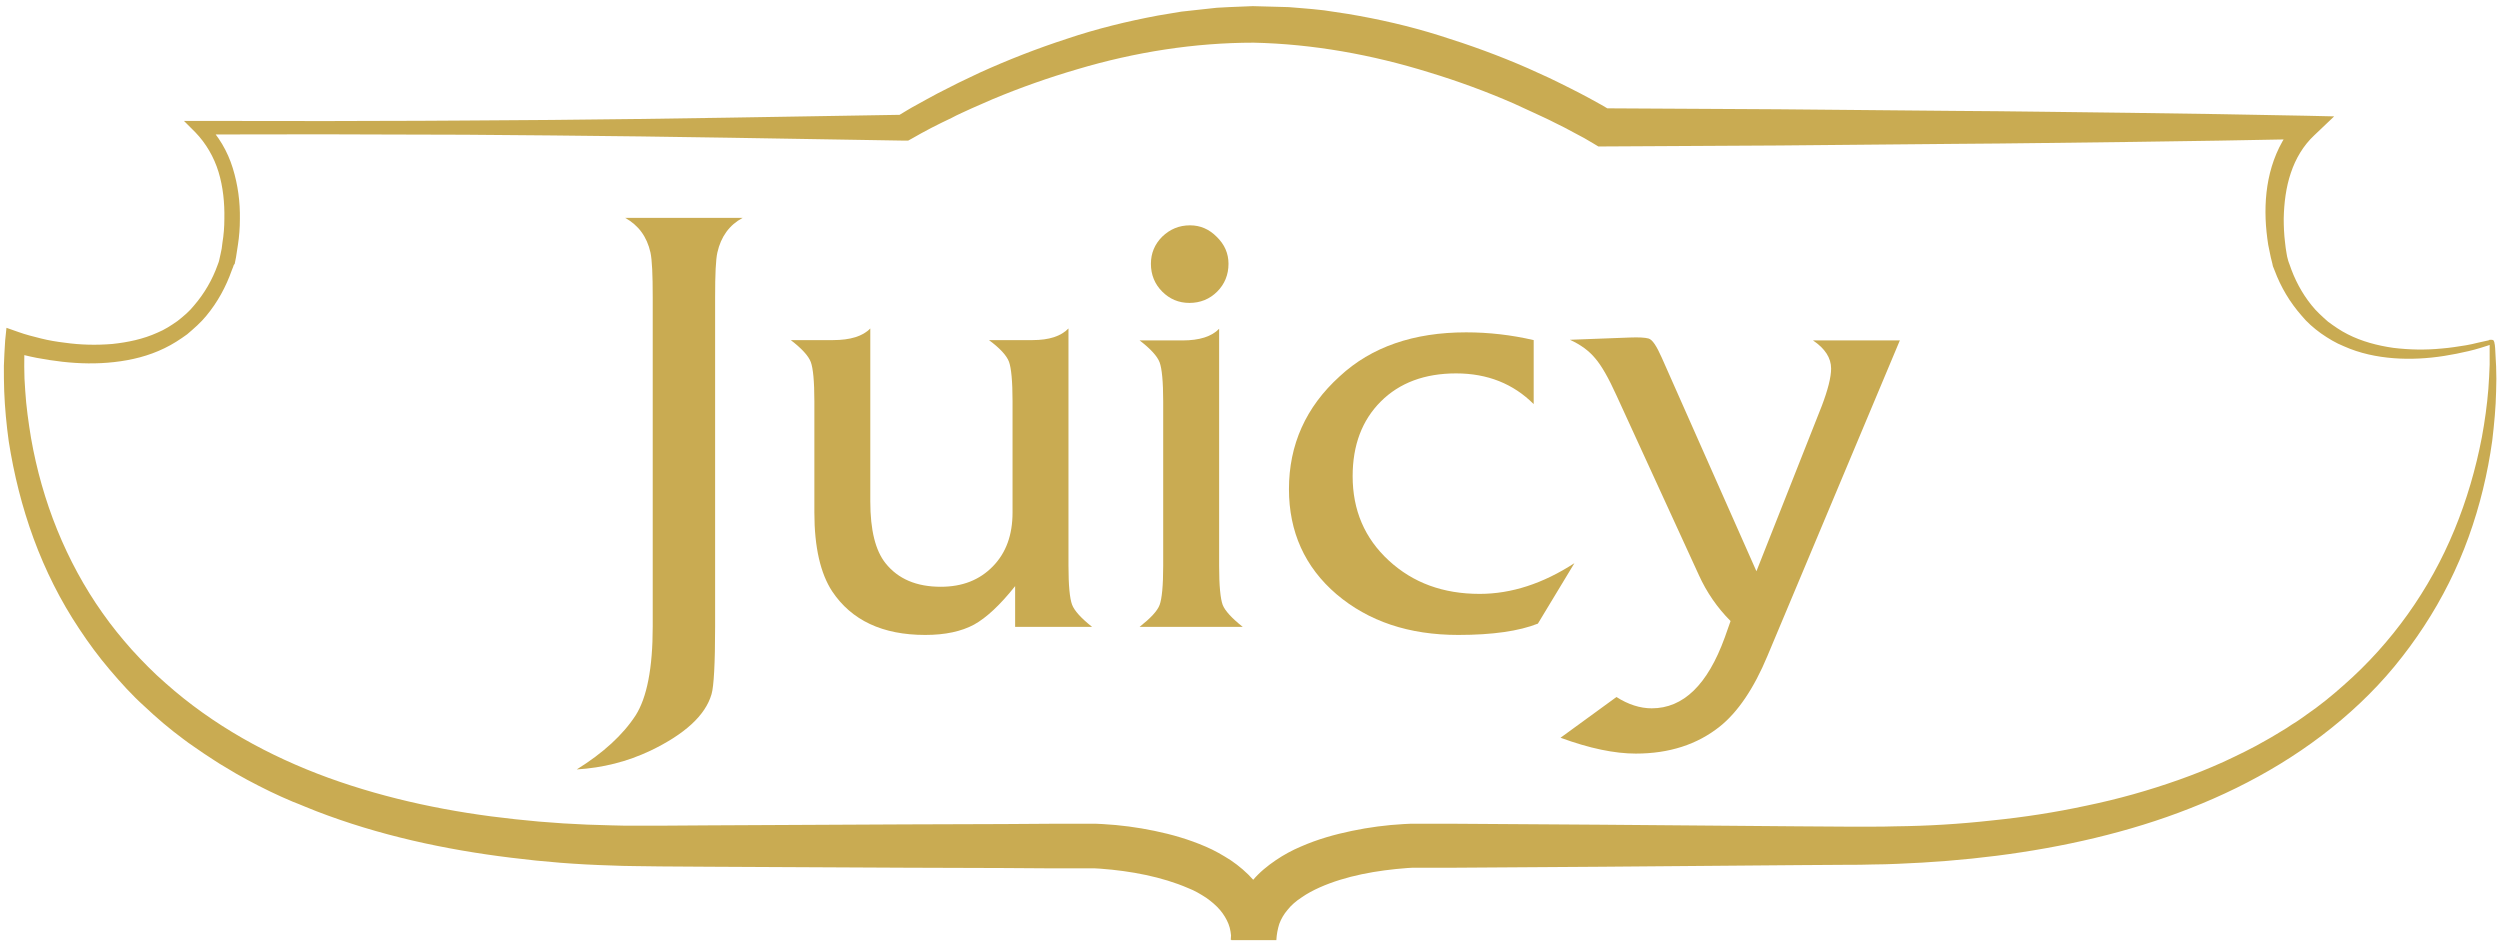
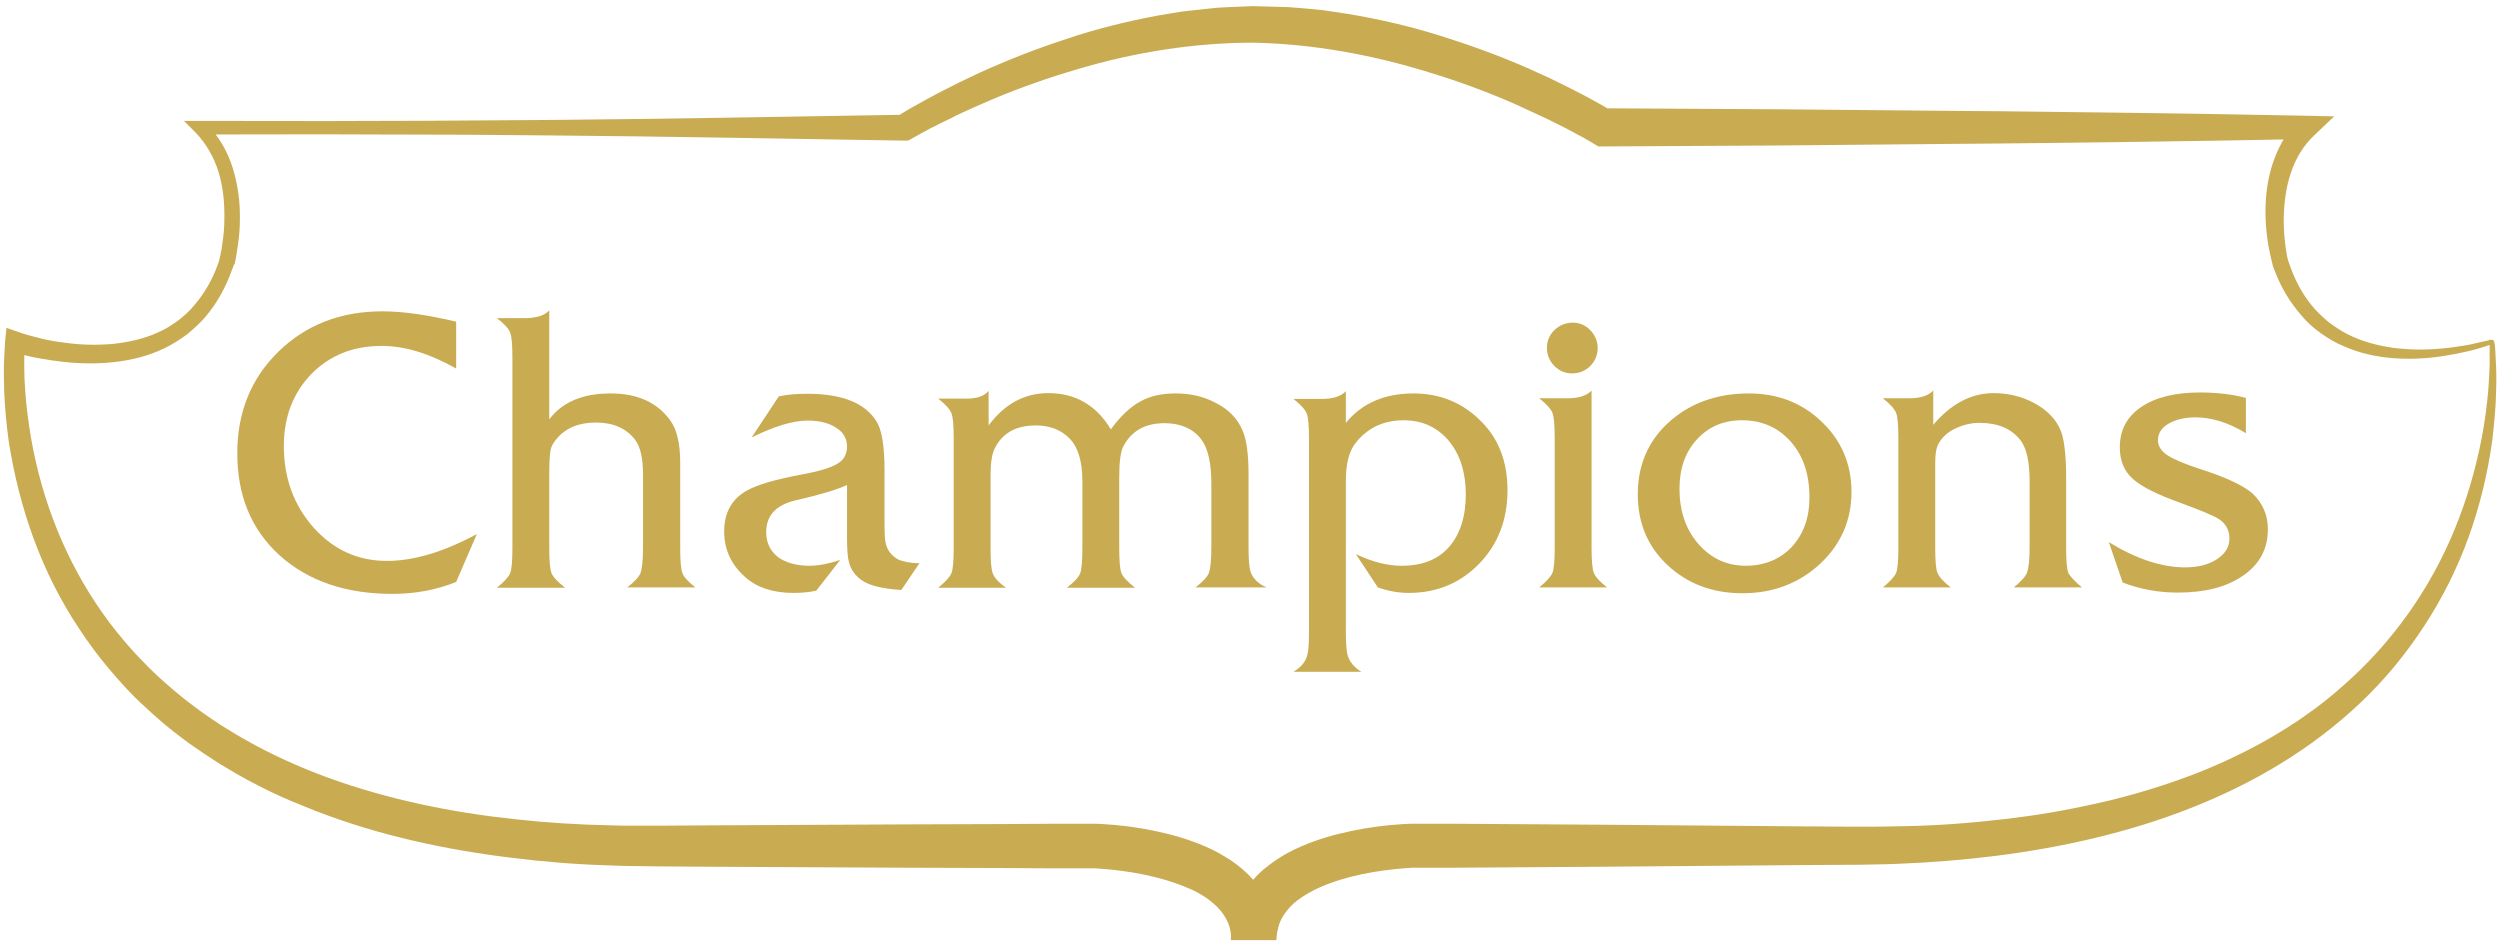
<svg xmlns="http://www.w3.org/2000/svg" version="1.1" id="Ebene_1" x="0px" y="0px" viewBox="0 0 773.3 292.6" style="enable-background:new 0 0 773.3 292.6;" xml:space="preserve">
  <style type="text/css">
	.st0{fill:#C9AB52;}
</style>
  <g>
-     <path class="st0" d="M770.5,106.3c0.1,0.1,0.2,0.1,0.3,0.1c0.2,0,0,0,0,0l-0.2,0.1l-0.5,0.2l-0.9,0.3c-0.6,0.2-1.2,0.4-1.9,0.6   c-1.2,0.4-2.5,0.7-3.7,1c-2.5,0.6-5.1,1.1-7.6,1.5c-5.1,0.8-10.4,1.1-15.6,0.7c-5.2-0.4-10.5-1.5-15.4-3.7c-2.5-1-4.8-2.4-7.1-4   c-2.2-1.6-4.3-3.4-6-5.5c-3.6-4.1-6.4-8.8-8.3-13.9l-0.4-1c-0.1-0.2-0.1-0.2-0.2-0.6l-0.1-0.5c-0.2-0.7-0.3-1.3-0.5-2   c-0.3-1.3-0.5-2.6-0.8-3.9c-0.4-2.6-0.7-5.3-0.8-8c-0.2-5.4,0.3-10.9,1.9-16.2c1.6-5.3,4.4-10.5,8.4-14.6l2.5,6.1l-27.2,0.5   l-27.2,0.4c-18.1,0.2-36.3,0.5-54.4,0.6l-54.4,0.5l-54.4,0.3l-1.6,0l-1.5-0.9c-1.8-1.1-3.9-2.3-5.9-3.3c-2-1.1-4.1-2.2-6.2-3.2   c-2.1-1.1-4.2-2-6.3-3l-6.3-2.9c-8.5-3.7-17.2-6.9-26.1-9.6c-17.7-5.5-36-8.8-54.3-9.2c-18.3,0-36.7,2.9-54.5,8.2   c-8.9,2.6-17.7,5.7-26.3,9.3l-6.4,2.8c-2.1,1-4.3,1.9-6.3,3c-2.1,1-4.2,2-6.3,3.1c-2.1,1.1-4.1,2.2-6,3.3l-1.1,0.6l-1,0l-54.4-0.9   l-27.2-0.4l-27.2-0.3c-18.1-0.2-36.3-0.3-54.4-0.3c-18.1-0.1-36.3,0-54.4,0l1.4-3.5c3.9,3.9,6.7,8.7,8.3,13.9   c1.6,5.2,2.3,10.5,2.2,15.8c0,2.7-0.2,5.3-0.6,7.9c-0.2,1.3-0.4,2.6-0.6,3.9c-0.1,0.7-0.3,1.3-0.4,2L72.3,82   c-0.1,0.3-0.1,0.4-0.2,0.6l-0.4,1c-1.8,5.1-4.4,9.9-7.9,14.1c-1.7,2.1-3.8,3.9-5.9,5.7c-2.2,1.6-4.5,3.1-7,4.3   c-4.9,2.4-10.2,3.7-15.6,4.3c-5.3,0.6-10.7,0.5-16-0.1c-2.6-0.3-5.3-0.7-7.9-1.2c-2.6-0.5-5.1-1.1-7.8-2l4.1-2.6   c-0.2,2.3-0.2,4.8-0.2,7.3c0,2.5,0.1,4.9,0.3,7.4c0.3,4.9,1,9.8,1.8,14.7c1.7,9.7,4.4,19.3,8.1,28.4c3.7,9.1,8.4,17.8,14,25.7   c2.8,4,5.9,7.8,9.1,11.4c3.3,3.6,6.7,7.1,10.4,10.3c14.6,13,32,22.6,50.4,29.3c18.5,6.7,38,10.7,57.7,12.8   c9.9,1.1,19.8,1.7,29.8,1.9c2.5,0.1,5,0.1,7.5,0.1c2.5,0,5,0,7.5,0l15.2-0.1l60.7-0.3l30.4-0.1l15.2-0.1l7.6,0l3.8,0l0.9,0l0.6,0   l0.5,0l2.1,0.1c5.4,0.3,10.7,1,16,2.1c5.3,1.1,10.6,2.6,15.9,4.9c2.6,1.1,5.2,2.6,7.7,4.2c2.5,1.7,4.9,3.7,7.1,6.2   c2.1,2.5,3.9,5.4,5.1,8.6c1.2,3.2,1.7,6.6,1.7,9.8h-13.9c0.1-3.3,0.6-6.6,1.7-9.8c1.2-3.2,3-6.1,5.1-8.6c2.1-2.5,4.6-4.5,7.1-6.2   c2.5-1.7,5.1-3.1,7.7-4.2c5.2-2.3,10.6-3.8,15.9-4.9c5.3-1.1,10.6-1.8,16-2.1l2.1-0.1l0.5,0l0.6,0l0.9,0l3.8,0l7.6,0l15.2,0.1   l30.4,0.2l60.7,0.5l15.2,0.1c2.5,0,5,0,7.5,0c2.5,0,5,0,7.5-0.1c10-0.1,19.9-0.7,29.8-1.8c9.9-1,19.7-2.5,29.4-4.6   c9.7-2,19.3-4.7,28.6-8c2.3-0.8,4.6-1.7,6.9-2.6c2.3-0.9,4.5-1.9,6.8-2.9c4.5-2.1,8.9-4.2,13.2-6.7c2.2-1.2,4.2-2.5,6.4-3.8   c1-0.7,2.1-1.4,3.1-2c1-0.7,2.1-1.4,3-2.1c4.1-2.8,7.9-5.9,11.6-9.2c14.8-13,26.6-29.5,34.2-48c3.8-9.2,6.6-18.8,8.5-28.7   c0.9-4.9,1.6-9.9,2-14.9c0.2-2.5,0.3-5,0.4-7.5c0-1.3,0-2.5,0-3.8l0-1.9l0-0.9l0-0.5C770.2,106.2,770.3,106.4,770.5,106.3z    M771.2,105.2c0.2,0.2,0.4,0.7,0.4,1l0.1,0.5l0.1,1l0.1,1.9c0.1,1.3,0.1,2.5,0.2,3.8c0.1,2.5,0.1,5.1,0,7.6   c-0.1,5.1-0.6,10.2-1.2,15.3c-1.4,10.1-3.8,20.1-7.3,29.8c-3.5,9.7-8.1,18.9-13.8,27.6c-2.8,4.3-5.9,8.5-9.2,12.5   c-3.3,4-6.9,7.8-10.6,11.3c-15.1,14.3-33.3,25-52.5,32.5c-9.6,3.8-19.5,6.8-29.5,9.2c-10,2.4-20.2,4.2-30.4,5.5   c-10.2,1.3-20.4,2.1-30.7,2.5c-2.6,0.1-5.1,0.2-7.7,0.2c-2.6,0.1-5.1,0.1-7.7,0.1l-15.2,0.1l-60.7,0.5l-30.3,0.2l-15.2,0.1l-7.6,0   l-3.8,0l-0.9,0l-0.4,0l-0.4,0l-1.7,0.1c-9.4,0.7-19,2.4-27.1,6c-2,0.9-3.9,1.9-5.6,3.1c-1.7,1.1-3.2,2.4-4.3,3.8   c-1.2,1.4-2,2.8-2.6,4.4c-0.5,1.6-0.8,3.2-0.9,5h-13.9c-0.1-1.8-0.3-3.5-0.9-5c-0.6-1.5-1.5-3-2.6-4.3c-1.2-1.4-2.6-2.6-4.3-3.8   c-1.7-1.1-3.5-2.2-5.6-3c-8.1-3.5-17.7-5.3-27.1-6l-1.7-0.1l-0.4,0l-0.4,0l-0.9,0l-3.8,0l-7.6,0l-15.2-0.1l-30.3-0.1l-60.7-0.3   l-15.2-0.1c-2.5,0-5.1-0.1-7.7-0.1c-2.6,0-5.1-0.1-7.7-0.2c-10.3-0.3-20.5-1.1-30.8-2.4c-20.4-2.5-40.8-6.9-60.2-14.4   c-2.4-0.9-4.8-2-7.2-2.9c-2.4-1-4.8-2.1-7.1-3.2c-4.7-2.3-9.3-4.7-13.8-7.5c-2.3-1.3-4.4-2.8-6.6-4.2c-1.1-0.7-2.1-1.5-3.2-2.2   c-1.1-0.7-2.1-1.5-3.2-2.3c-4.2-3.1-8.2-6.5-12-10.1c-3.9-3.5-7.4-7.4-10.8-11.4c-3.4-4-6.5-8.2-9.4-12.6   c-5.8-8.7-10.5-18.1-14.1-27.9c-3.6-9.8-6.1-19.9-7.7-30.1c-0.7-5.1-1.2-10.3-1.4-15.5c-0.1-2.6-0.1-5.2-0.1-7.8   c0.1-2.6,0.2-5.1,0.4-7.9l0.4-3.9l3.7,1.3c2.2,0.8,4.6,1.4,7,2c2.4,0.6,4.8,1,7.3,1.3c4.9,0.7,9.8,0.8,14.7,0.4   c4.8-0.5,9.6-1.5,14-3.5c2.2-0.9,4.2-2.2,6.2-3.6c1.9-1.5,3.7-3,5.2-4.9c3.1-3.6,5.6-7.9,7.2-12.4l0.3-0.8c0-0.1,0.1-0.3,0.1-0.3   l0.1-0.4c0.1-0.6,0.3-1.2,0.4-1.8c0.3-1.2,0.5-2.4,0.6-3.6c0.4-2.4,0.6-4.9,0.6-7.4c0.1-4.9-0.4-9.9-1.8-14.5   c-1.4-4.6-3.9-8.9-7.2-12.3l-3.5-3.5l4.9,0c18.1,0,36.3,0.1,54.4,0c18.1,0,36.3-0.2,54.4-0.3l27.2-0.3l27.2-0.4l54.4-0.9l-2.1,0.6   c2.2-1.3,4.2-2.6,6.3-3.7c2.1-1.2,4.2-2.3,6.4-3.5c2.1-1.1,4.3-2.2,6.5-3.3l6.5-3.1c8.8-4,17.8-7.5,27-10.5   c9.2-3.1,18.6-5.4,28.2-7.2l7.2-1.2c2.4-0.3,4.9-0.5,7.3-0.8l3.7-0.4l3.7-0.2l7.4-0.3l7.4,0.2l3.7,0.1l3.7,0.3   c2.4,0.2,4.9,0.4,7.3,0.7l7.3,1.1c9.6,1.6,19.2,3.8,28.4,6.7c9.3,2.9,18.4,6.2,27.3,10.1l6.6,3c2.2,1.1,4.4,2.1,6.5,3.2   c2.2,1.1,4.3,2.2,6.5,3.4c2.2,1.2,4.2,2.3,6.5,3.7l-3-0.9l54.4,0.3l54.4,0.5c18.1,0.1,36.3,0.4,54.4,0.6l27.2,0.4l27.2,0.5l8.7,0.2   l-6.2,5.9c-3.3,3.1-5.7,7.1-7.2,11.6c-1.5,4.4-2.1,9.3-2.2,14.1c0,2.4,0.1,4.9,0.4,7.3c0.1,1.2,0.3,2.4,0.5,3.6   c0.1,0.6,0.2,1.2,0.4,1.8l0.1,0.4c0,0,0.1,0.2,0.1,0.3l0.3,0.8c1.5,4.5,3.8,8.9,6.8,12.6c1.5,1.9,3.3,3.5,5.1,5.1   c1.9,1.4,3.9,2.8,6.1,3.9c4.3,2.2,9.2,3.5,14.1,4.2c4.9,0.6,10,0.7,15,0.2c2.5-0.2,5-0.6,7.5-1c1.2-0.2,2.5-0.5,3.7-0.8   c0.6-0.1,1.2-0.3,1.8-0.4l0.9-0.2l0.5-0.1l0.2-0.1c0.1,0,0,0,0.2-0.1C770.8,105.1,771,105.1,771.2,105.2z" />
+     <path class="st0" d="M770.5,106.3c0.1,0.1,0.2,0.1,0.3,0.1c0.2,0,0,0,0,0l-0.2,0.1l-0.5,0.2l-0.9,0.3c-0.6,0.2-1.2,0.4-1.9,0.6   c-1.2,0.4-2.5,0.7-3.7,1c-2.5,0.6-5.1,1.1-7.6,1.5c-5.1,0.8-10.4,1.1-15.6,0.7c-5.2-0.4-10.5-1.5-15.4-3.7c-2.5-1-4.8-2.4-7.1-4   c-2.2-1.6-4.3-3.4-6-5.5c-3.6-4.1-6.4-8.8-8.3-13.9l-0.4-1c-0.1-0.2-0.1-0.2-0.2-0.6l-0.1-0.5c-0.2-0.7-0.3-1.3-0.5-2   c-0.3-1.3-0.5-2.6-0.8-3.9c-0.4-2.6-0.7-5.3-0.8-8c-0.2-5.4,0.3-10.9,1.9-16.2c1.6-5.3,4.4-10.5,8.4-14.6l2.5,6.1l-27.2,0.5   l-27.2,0.4c-18.1,0.2-36.3,0.5-54.4,0.6L550.4,45L496,45.3h-1.6l-1.5-0.9c-1.8-1.1-3.9-2.3-5.9-3.3c-2-1.1-4.1-2.2-6.2-3.2   c-2.1-1.1-4.2-2-6.3-3l-6.3-2.9c-8.5-3.7-17.2-6.9-26.1-9.6c-17.7-5.5-36-8.8-54.3-9.2c-18.3,0-36.7,2.9-54.5,8.2   c-8.9,2.6-17.7,5.7-26.3,9.3l-6.4,2.8c-2.1,1-4.3,1.9-6.3,3c-2.1,1-4.2,2-6.3,3.1c-2.1,1.1-4.1,2.2-6,3.3l-1.1,0.6h-1l-54.4-0.9   l-27.2-0.4l-27.2-0.3c-18.1-0.2-36.3-0.3-54.4-0.3c-18.1-0.1-36.3,0-54.4,0l1.4-3.5C67.6,42,70.4,46.8,72,52   c1.6,5.2,2.3,10.5,2.2,15.8c0,2.7-0.2,5.3-0.6,7.9c-0.2,1.3-0.4,2.6-0.6,3.9c-0.1,0.7-0.3,1.3-0.4,2L72.3,82   c-0.1,0.3-0.1,0.4-0.2,0.6l-0.4,1c-1.8,5.1-4.4,9.9-7.9,14.1c-1.7,2.1-3.8,3.9-5.9,5.7c-2.2,1.6-4.5,3.1-7,4.3   c-4.9,2.4-10.2,3.7-15.6,4.3c-5.3,0.6-10.7,0.5-16-0.1c-2.6-0.3-5.3-0.7-7.9-1.2s-5.1-1.1-7.8-2l4.1-2.6c-0.2,2.3-0.2,4.8-0.2,7.3   s0.1,4.9,0.3,7.4c0.3,4.9,1,9.8,1.8,14.7c1.7,9.7,4.4,19.3,8.1,28.4c3.7,9.1,8.4,17.8,14,25.7c2.8,4,5.9,7.8,9.1,11.4   c3.3,3.6,6.7,7.1,10.4,10.3c14.6,13,32,22.6,50.4,29.3c18.5,6.7,38,10.7,57.7,12.8c9.9,1.1,19.8,1.7,29.8,1.9   c2.5,0.1,5,0.1,7.5,0.1s5,0,7.5,0l15.2-0.1L280,255l30.4-0.1l15.2-0.1h7.6h3.8h0.9h0.6h0.5l2.1,0.1c5.4,0.3,10.7,1,16,2.1   c5.3,1.1,10.6,2.6,15.9,4.9c2.6,1.1,5.2,2.6,7.7,4.2c2.5,1.7,4.9,3.7,7.1,6.2c2.1,2.5,3.9,5.4,5.1,8.6s1.7,6.6,1.7,9.8h-13.9   c0.1-3.3,0.6-6.6,1.7-9.8c1.2-3.2,3-6.1,5.1-8.6s4.6-4.5,7.1-6.2s5.1-3.1,7.7-4.2c5.2-2.3,10.6-3.8,15.9-4.9   c5.3-1.1,10.6-1.8,16-2.1l2.1-0.1h0.5h0.6h0.9h3.8h7.6l15.2,0.1l30.4,0.2l60.7,0.5l15.2,0.1c2.5,0,5,0,7.5,0s5,0,7.5-0.1   c10-0.1,19.9-0.7,29.8-1.8c9.9-1,19.7-2.5,29.4-4.6c9.7-2,19.3-4.7,28.6-8c2.3-0.8,4.6-1.7,6.9-2.6c2.3-0.9,4.5-1.9,6.8-2.9   c4.5-2.1,8.9-4.2,13.2-6.7c2.2-1.2,4.2-2.5,6.4-3.8c1-0.7,2.1-1.4,3.1-2c1-0.7,2.1-1.4,3-2.1c4.1-2.8,7.9-5.9,11.6-9.2   c14.8-13,26.6-29.5,34.2-48c3.8-9.2,6.6-18.8,8.5-28.7c0.9-4.9,1.6-9.9,2-14.9c0.2-2.5,0.3-5,0.4-7.5c0-1.3,0-2.5,0-3.8v-1.9v-0.9   v-0.5C770.2,106.2,770.3,106.4,770.5,106.3z M771.2,105.2c0.2,0.2,0.4,0.7,0.4,1l0.1,0.5l0.1,1l0.1,1.9c0.1,1.3,0.1,2.5,0.2,3.8   c0.1,2.5,0.1,5.1,0,7.6c-0.1,5.1-0.6,10.2-1.2,15.3c-1.4,10.1-3.8,20.1-7.3,29.8s-8.1,18.9-13.8,27.6c-2.8,4.3-5.9,8.5-9.2,12.5   s-6.9,7.8-10.6,11.3c-15.1,14.3-33.3,25-52.5,32.5c-9.6,3.8-19.5,6.8-29.5,9.2s-20.2,4.2-30.4,5.5s-20.4,2.1-30.7,2.5   c-2.6,0.1-5.1,0.2-7.7,0.2c-2.6,0.1-5.1,0.1-7.7,0.1l-15.2,0.1l-60.7,0.5l-30.3,0.2l-15.2,0.1h-7.6h-3.8h-0.9h-0.4H437l-1.7,0.1   c-9.4,0.7-19,2.4-27.1,6c-2,0.9-3.9,1.9-5.6,3.1c-1.7,1.1-3.2,2.4-4.3,3.8c-1.2,1.4-2,2.8-2.6,4.4c-0.5,1.6-0.8,3.2-0.9,5h-13.9   c-0.1-1.8-0.3-3.5-0.9-5s-1.5-3-2.6-4.3c-1.2-1.4-2.6-2.6-4.3-3.8c-1.7-1.1-3.5-2.2-5.6-3c-8.1-3.5-17.7-5.3-27.1-6l-1.7-0.1h-0.4   h-0.4H337h-3.8h-7.6l-15.2-0.1l-30.3-0.1l-60.7-0.3l-15.2-0.1c-2.5,0-5.1-0.1-7.7-0.1c-2.6,0-5.1-0.1-7.7-0.2   c-10.3-0.3-20.5-1.1-30.8-2.4c-20.4-2.5-40.8-6.9-60.2-14.4c-2.4-0.9-4.8-2-7.2-2.9c-2.4-1-4.8-2.1-7.1-3.2   c-4.7-2.3-9.3-4.7-13.8-7.5c-2.3-1.3-4.4-2.8-6.6-4.2c-1.1-0.7-2.1-1.5-3.2-2.2c-1.1-0.7-2.1-1.5-3.2-2.3c-4.2-3.1-8.2-6.5-12-10.1   c-3.9-3.5-7.4-7.4-10.8-11.4s-6.5-8.2-9.4-12.6c-5.8-8.7-10.5-18.1-14.1-27.9c-3.6-9.8-6.1-19.9-7.7-30.1   C2,131.4,1.5,126.2,1.3,121c-0.1-2.6-0.1-5.2-0.1-7.8c0.1-2.6,0.2-5.1,0.4-7.9l0.4-3.9l3.7,1.3c2.2,0.8,4.6,1.4,7,2s4.8,1,7.3,1.3   c4.9,0.7,9.8,0.8,14.7,0.4c4.8-0.5,9.6-1.5,14-3.5c2.2-0.9,4.2-2.2,6.2-3.6c1.9-1.5,3.7-3,5.2-4.9c3.1-3.6,5.6-7.9,7.2-12.4   l0.3-0.8c0-0.1,0.1-0.3,0.1-0.3l0.1-0.4c0.1-0.6,0.3-1.2,0.4-1.8c0.3-1.2,0.5-2.4,0.6-3.6c0.4-2.4,0.6-4.9,0.6-7.4   c0.1-4.9-0.4-9.9-1.8-14.5s-3.9-8.9-7.2-12.3l-3.5-3.5h4.9c18.1,0,36.3,0.1,54.4,0c18.1,0,36.3-0.2,54.4-0.3l27.2-0.3l27.2-0.4   l54.4-0.9l-2.1,0.6c2.2-1.3,4.2-2.6,6.3-3.7c2.1-1.2,4.2-2.3,6.4-3.5c2.1-1.1,4.3-2.2,6.5-3.3l6.5-3.1c8.8-4,17.8-7.5,27-10.5   c9.2-3.1,18.6-5.4,28.2-7.2l7.2-1.2c2.4-0.3,4.9-0.5,7.3-0.8l3.7-0.4l3.7-0.2l7.4-0.3l7.4,0.2l3.7,0.1l3.7,0.3   c2.4,0.2,4.9,0.4,7.3,0.7l7.3,1.1c9.6,1.6,19.2,3.8,28.4,6.7c9.3,2.9,18.4,6.2,27.3,10.1l6.6,3c2.2,1.1,4.4,2.1,6.5,3.2   c2.2,1.1,4.3,2.2,6.5,3.4c2.2,1.2,4.2,2.3,6.5,3.7l-3-0.9l54.4,0.3l54.4,0.5c18.1,0.1,36.3,0.4,54.4,0.6l27.2,0.4l27.2,0.5L722,36   l-6.2,5.9c-3.3,3.1-5.7,7.1-7.2,11.6c-1.5,4.4-2.1,9.3-2.2,14.1c0,2.4,0.1,4.9,0.4,7.3c0.1,1.2,0.3,2.4,0.5,3.6   c0.1,0.6,0.2,1.2,0.4,1.8l0.1,0.4c0,0,0.1,0.2,0.1,0.3l0.3,0.8c1.5,4.5,3.8,8.9,6.8,12.6c1.5,1.9,3.3,3.5,5.1,5.1   c1.9,1.4,3.9,2.8,6.1,3.9c4.3,2.2,9.2,3.5,14.1,4.2c4.9,0.6,10,0.7,15,0.2c2.5-0.2,5-0.6,7.5-1c1.2-0.2,2.5-0.5,3.7-0.8   c0.6-0.1,1.2-0.3,1.8-0.4l0.9-0.2l0.5-0.1l0.2-0.1c0.1,0,0,0,0.2-0.1C770.8,105.1,771,105.1,771.2,105.2z" />
  </g>
  <g>
-     <path class="st0" d="M229.7,67.4c-4.1,2.2-6.7,5.8-7.8,10.7c-0.5,2.2-0.7,6.8-0.7,13.8v101.9c0,11.5-0.4,18.5-1.1,20.9   c-1.9,6.6-8.3,12.4-18.9,17.5c-7.2,3.4-14.7,5.3-22.8,5.8c8.2-5.1,14.3-10.7,18.2-16.7c3.5-5.5,5.3-14.6,5.3-27.5V91.9   c0-6.9-0.2-11.5-0.7-13.8c-1.1-4.9-3.7-8.4-7.8-10.7H229.7z" />
-     <path class="st0" d="M337.8,193.9h-23.8v-12.6c-4.6,5.8-8.9,9.8-12.7,11.9c-3.9,2.1-8.9,3.2-15.1,3.2c-13.2,0-22.8-4.5-28.8-13.5   c-3.6-5.5-5.5-13.6-5.5-24.4v-34.4c0-6.2-0.4-10.2-1.1-12.1c-0.7-1.9-2.8-4.2-6.2-6.8h13.1c5.3,0,9.2-1.2,11.5-3.6v53.5   c0,8.9,1.6,15.2,4.7,19.1c3.9,4.9,9.6,7.3,17.1,7.3c6.7,0,12-2.1,16.1-6.3c4.1-4.2,6.1-9.7,6.1-16.7v-34.4c0-6.2-0.4-10.3-1.1-12.2   c-0.7-1.9-2.8-4.2-6.2-6.7h13.5c5.1,0,8.8-1.2,11.1-3.6v73.3c0,6.2,0.4,10.2,1.1,12.1C332.3,188.9,334.4,191.2,337.8,193.9z" />
-     <path class="st0" d="M384.4,193.9h-31.9c3.4-2.7,5.5-4.9,6.2-6.8c0.7-1.9,1.1-5.9,1.1-12.1v-50.8c0-6.2-0.4-10.2-1.1-12.1   c-0.7-1.9-2.8-4.2-6.2-6.8h13.3c5.2,0,9-1.2,11.3-3.6v73.3c0,6.2,0.4,10.2,1.1,12.1C378.9,188.9,381,191.2,384.4,193.9z M380,81.6   c0,3.4-1.2,6.3-3.5,8.6c-2.3,2.3-5.2,3.5-8.6,3.5c-3.3,0-6.1-1.2-8.4-3.5c-2.3-2.3-3.5-5.2-3.5-8.6c0-3.3,1.2-6.1,3.5-8.4   c2.4-2.3,5.2-3.5,8.6-3.5c3.2,0,5.9,1.2,8.2,3.5C378.8,75.6,380,78.4,380,81.6z" />
-     <path class="st0" d="M487,174.2l-11.3,18.7c-5.8,2.3-14,3.5-24.6,3.5c-15.3,0-27.8-4.2-37.7-12.6c-9.8-8.4-14.7-19.3-14.7-32.5   c0-13.7,5.2-25.4,15.7-34.9c9.8-9.1,22.9-13.6,39.1-13.6c7,0,14,0.8,20.9,2.4v19.8c-6.3-6.3-14.3-9.5-24-9.5   c-9.7,0-17.5,2.9-23.3,8.7c-5.8,5.8-8.7,13.5-8.7,23.1c0,10.5,3.7,19.2,11.2,26.1c7.5,6.9,16.8,10.3,28.1,10.3   C467.5,183.7,477.3,180.5,487,174.2z" />
-     <path class="st0" d="M587.7,105.2l-41,97.7c-4.2,10.1-9.2,17.4-14.7,21.8c-7,5.6-15.7,8.4-26,8.4c-6.6,0-14.3-1.6-23.3-4.9   l17.3-12.6c3.6,2.3,7.3,3.5,10.9,3.5c9.8,0,17.3-7.3,22.6-21.9l1.8-5.1c-4.1-4.1-7.4-8.9-9.8-14.2l-25.5-55.6   c-2.4-5.3-4.6-9.2-6.6-11.5c-1.9-2.3-4.5-4.2-7.8-5.7l18.6-0.7c2.7-0.1,4.6,0,5.7,0.3c1.2,0.3,2.5,2.3,4.1,5.9l29.3,66.1l20.2-51.1   c1.9-5,2.9-8.9,2.9-11.6c0-3.3-1.9-6.2-5.6-8.7H587.7z" />
+     <path class="st0" d="M147.5,165.2l-6.4,14.8c-6.2,2.5-12.7,3.7-19.7,3.7c-14.5,0-26.1-4-34.9-11.9c-8.8-8-13.1-18.5-13.1-31.6   c0-12.6,4.2-23.1,12.7-31.4c8.5-8.3,19.2-12.5,32.2-12.5c6.3,0,13.9,1.1,22.8,3.2V114c-8.1-4.6-15.8-7-23-7   c-8.9,0-16.1,2.9-21.8,8.7c-5.6,5.8-8.5,13.2-8.5,22.3c0,9.9,3.1,18.3,9.2,25.2c6.2,6.9,13.7,10.3,22.7,10.3   C127.9,173.5,137.1,170.8,147.5,165.2z" />
+     <path class="st0" d="M215.1,181.7h-21.1c2.2-1.7,3.6-3.2,4.1-4.4c0.5-1.3,0.8-4,0.8-8v-22.4c0-5.1-0.8-8.7-2.4-10.8   c-2.7-3.6-6.8-5.4-12.2-5.4c-5.3,0-9.3,1.7-12.1,5c-1,1.2-1.7,2.4-1.9,3.5c-0.2,1.2-0.4,3.5-0.4,6.9v23.2c0,4.1,0.2,6.7,0.7,8   c0.5,1.2,1.9,2.7,4.2,4.5h-21.1c2.2-1.8,3.6-3.3,4.1-4.5c0.5-1.2,0.7-3.9,0.7-8v-58.4c0-4.2-0.2-6.8-0.7-8   c-0.4-1.2-1.8-2.7-4.1-4.5h8.8c3.4,0,5.9-0.8,7.4-2.4v33.7c4.1-5.4,10.4-8,19-8c8.3,0,14.4,2.8,18.4,8.3c2.1,2.9,3.1,7.2,3.1,13.1   v26.3c0,4,0.2,6.6,0.7,7.9C211.5,178.4,212.8,179.9,215.1,181.7z" />
+     <path class="st0" d="M284.4,174.2l-5.6,8.3c-5.7-0.4-9.6-1.3-11.9-2.8c-2.3-1.5-3.7-3.4-4.3-5.8c-0.4-1.4-0.6-4-0.6-7.6V150   c-2.9,1.4-8.2,3-16,4.8c-6,1.4-9,4.7-9,9.8c0,3.2,1.2,5.7,3.5,7.6c2.4,1.8,5.7,2.8,9.9,2.8c2.7,0,5.9-0.6,9.5-1.8l-7.4,9.5   c-2.2,0.5-4.6,0.7-7,0.7c-6.3,0-11.3-1.6-15-4.9c-4.3-3.8-6.5-8.5-6.5-14.1c0-5.9,2.4-10.1,7.1-12.7c3.2-1.8,8.8-3.4,16.7-4.9   c5.6-1,9.4-2.2,11.3-3.4c2-1.2,2.9-3,2.9-5.3c0-2.4-1.1-4.4-3.4-5.8c-2.2-1.5-5.2-2.2-8.8-2.2c-4.5,0-10.2,1.7-17.3,5.2l8.4-12.7   c2.8-0.6,5.7-0.8,8.8-0.8c10.7,0,17.8,2.8,21.4,8.5c1.7,2.7,2.5,7.8,2.5,15.1v16.3c0,3.4,0.1,5.5,0.4,6.5c0.5,2,1.7,3.6,3.7,4.8   C279.2,173.7,281.5,174.2,284.4,174.2z" />
+     <path class="st0" d="M391.8,181.7h-22c2.2-1.7,3.6-3.2,4.1-4.4c0.5-1.3,0.8-4,0.8-8.1v-19.6c0-6.5-1.1-11.1-3.2-13.8   c-2.6-3.3-6.4-4.9-11.3-4.9c-6,0-10.2,2.4-12.7,7.1c-0.9,1.7-1.3,4.9-1.3,9.6v21.7c0,4.1,0.2,6.8,0.7,8c0.5,1.2,1.9,2.7,4.2,4.5   H330c2.2-1.7,3.6-3.2,4.1-4.4c0.5-1.3,0.7-4,0.7-8v-20.6c0-6-1.3-10.4-3.9-13.1c-2.6-2.7-6.1-4.1-10.5-4.1   c-6.2,0-10.4,2.4-12.7,7.1c-0.9,1.8-1.3,4.5-1.3,8.3v22.4c0,4.1,0.2,6.8,0.7,8c0.5,1.3,1.8,2.8,4.1,4.4h-21   c2.2-1.8,3.6-3.3,4.1-4.5c0.5-1.2,0.7-3.9,0.7-8v-33.5c0-4.1-0.2-6.7-0.7-8c-0.5-1.2-1.8-2.7-4.1-4.5h8.8c3.2,0,5.5-0.8,6.8-2.4   v10.7c4.9-6.6,11-10,18.5-10c8.3,0,14.8,3.7,19.3,11.2c3-4.1,6.1-7,9.1-8.6c3-1.7,6.6-2.5,10.9-2.5c4.6,0,8.6,0.9,12.2,2.8   c4.1,2,7,4.9,8.6,8.8c1.2,2.8,1.8,7.3,1.8,13.4v22.7c0,3.7,0.2,6.2,0.6,7.4C387.5,178.9,389.2,180.6,391.8,181.7z" />
+     <path class="st0" d="M466.3,151.6c0,9.1-2.9,16.7-8.7,22.7c-5.8,6-13.1,9.1-21.8,9.1c-3.3,0-6.5-0.6-9.6-1.7l-6.8-10.3   c5,2.4,9.7,3.6,14.2,3.6c6.3,0,11.2-1.9,14.6-5.8c3.4-3.9,5.2-9.3,5.2-16.3c0-6.8-1.8-12.4-5.3-16.6c-3.6-4.2-8.2-6.3-13.9-6.3   c-6.2,0-11.1,2.3-14.8,6.9c-2.1,2.6-3.1,6.5-3.1,11.8v46.8c0,3.5,0.2,5.8,0.5,7c0.6,2.2,2,3.9,4.3,5.3h-21c2.3-1.4,3.8-3.1,4.3-5.3   c0.3-1,0.5-3.4,0.5-7v-59.6c0-4.1-0.2-6.7-0.7-8c-0.5-1.2-1.8-2.7-4.1-4.5h8.8c3.4,0,5.9-0.8,7.4-2.4v9.8c5-6.1,12-9.1,20.9-9.1   c8.3,0,15.4,2.9,21.1,8.8C463.6,135.8,466.3,142.9,466.3,151.6z" />
+     <path class="st0" d="M497.1,181.7h-21c2.2-1.8,3.6-3.3,4.1-4.5c0.5-1.2,0.7-3.9,0.7-8v-33.5c0-4.1-0.2-6.7-0.7-8   c-0.5-1.2-1.8-2.7-4.1-4.5h8.8c3.4,0,5.9-0.8,7.4-2.4v48.4c0,4.1,0.2,6.7,0.7,8C493.5,178.4,494.8,179.9,497.1,181.7z M494.2,107.6   c0,2.2-0.8,4.1-2.3,5.6c-1.5,1.5-3.4,2.3-5.6,2.3c-2.2,0-4-0.8-5.5-2.3c-1.5-1.5-2.3-3.4-2.3-5.6c0-2.2,0.8-4,2.3-5.5   c1.6-1.5,3.5-2.3,5.7-2.3c2.1,0,3.9,0.8,5.4,2.3C493.4,103.7,494.2,105.6,494.2,107.6z" />
+     <path class="st0" d="M572.7,152.1c0,8.8-3.2,16.2-9.7,22.3c-6.5,6-14.5,9.1-24,9.1c-9.3,0-17-2.9-23.2-8.7   c-6.2-5.8-9.2-13.1-9.2-21.9c0-10.1,4-18.2,11.9-24.2c6.1-4.6,13.6-7,22.4-7c8.7,0,16,2.7,22,8.2   C569.4,135.8,572.7,143.3,572.7,152.1z M559.7,153.9c0-7.2-1.9-12.9-5.8-17.3s-8.9-6.6-15.1-6.6c-5.7,0-10.3,2-13.9,5.9   c-3.6,3.9-5.4,9-5.4,15.3c0,6.8,1.9,12.5,5.8,17c3.9,4.5,8.8,6.8,14.7,6.8c5.8,0,10.6-2,14.2-5.8   C557.9,165.2,559.7,160.1,559.7,153.9z" />
+     <path class="st0" d="M644,181.7h-21.1c2.2-1.8,3.6-3.3,4.1-4.6c0.5-1.3,0.8-3.9,0.8-7.9V149c0-6.1-0.9-10.3-2.8-12.8   c-2.8-3.6-7-5.4-12.7-5.4c-2.6,0-5.1,0.6-7.6,1.8c-2.5,1.2-4.2,2.9-5.3,5.1c-0.6,1.3-0.8,3.2-0.8,5.9v25.6c0,4.1,0.2,6.8,0.7,8   c0.5,1.2,1.8,2.7,4.1,4.5h-21c2.2-1.8,3.6-3.3,4.1-4.5c0.5-1.2,0.7-3.9,0.7-8v-33.5c0-4.1-0.2-6.7-0.7-8c-0.5-1.2-1.8-2.7-4.1-4.5   h8.2c3.4,0,5.9-0.8,7.4-2.4v10.6c5.6-6.6,11.8-9.8,18.7-9.8c4.4,0,8.5,1,12.2,2.9c4.2,2.2,7.1,5.1,8.6,8.9c1,2.6,1.6,7.4,1.6,14.4   v21.5c0,4.1,0.2,6.7,0.7,8C640.5,178.4,641.8,179.9,644,181.7z" />
+     <path class="st0" d="M701.5,163.7c0,6-2.5,10.8-7.6,14.3c-5.1,3.6-11.9,5.3-20.3,5.3c-5.8,0-11.5-1-17-3.1l-4.3-12.5   c8.5,5.2,16.4,7.8,23.6,7.8c3.9,0,7.2-0.8,9.8-2.5c2.6-1.7,3.9-3.8,3.9-6.4c0-2.5-1-4.4-2.9-5.8c-1.5-1.1-5.6-2.8-12.1-5.2   c-7.3-2.6-12.3-5.1-14.9-7.5c-2.7-2.4-4-5.7-4-9.7c0-5.4,2.2-9.5,6.6-12.5c4.4-3,10.5-4.5,18.2-4.5c5.4,0,10.2,0.6,14.2,1.7V134   c-5.4-3.3-10.6-4.9-15.6-4.9c-3.4,0-6.2,0.7-8.4,2c-2.2,1.3-3.2,3-3.2,5.1c0,1.8,1,3.3,2.9,4.6c2,1.3,5.5,2.8,10.5,4.4   c7.8,2.5,13,5,15.8,7.4C699.9,155.6,701.5,159.3,701.5,163.7z" />
  </g>
</svg>
